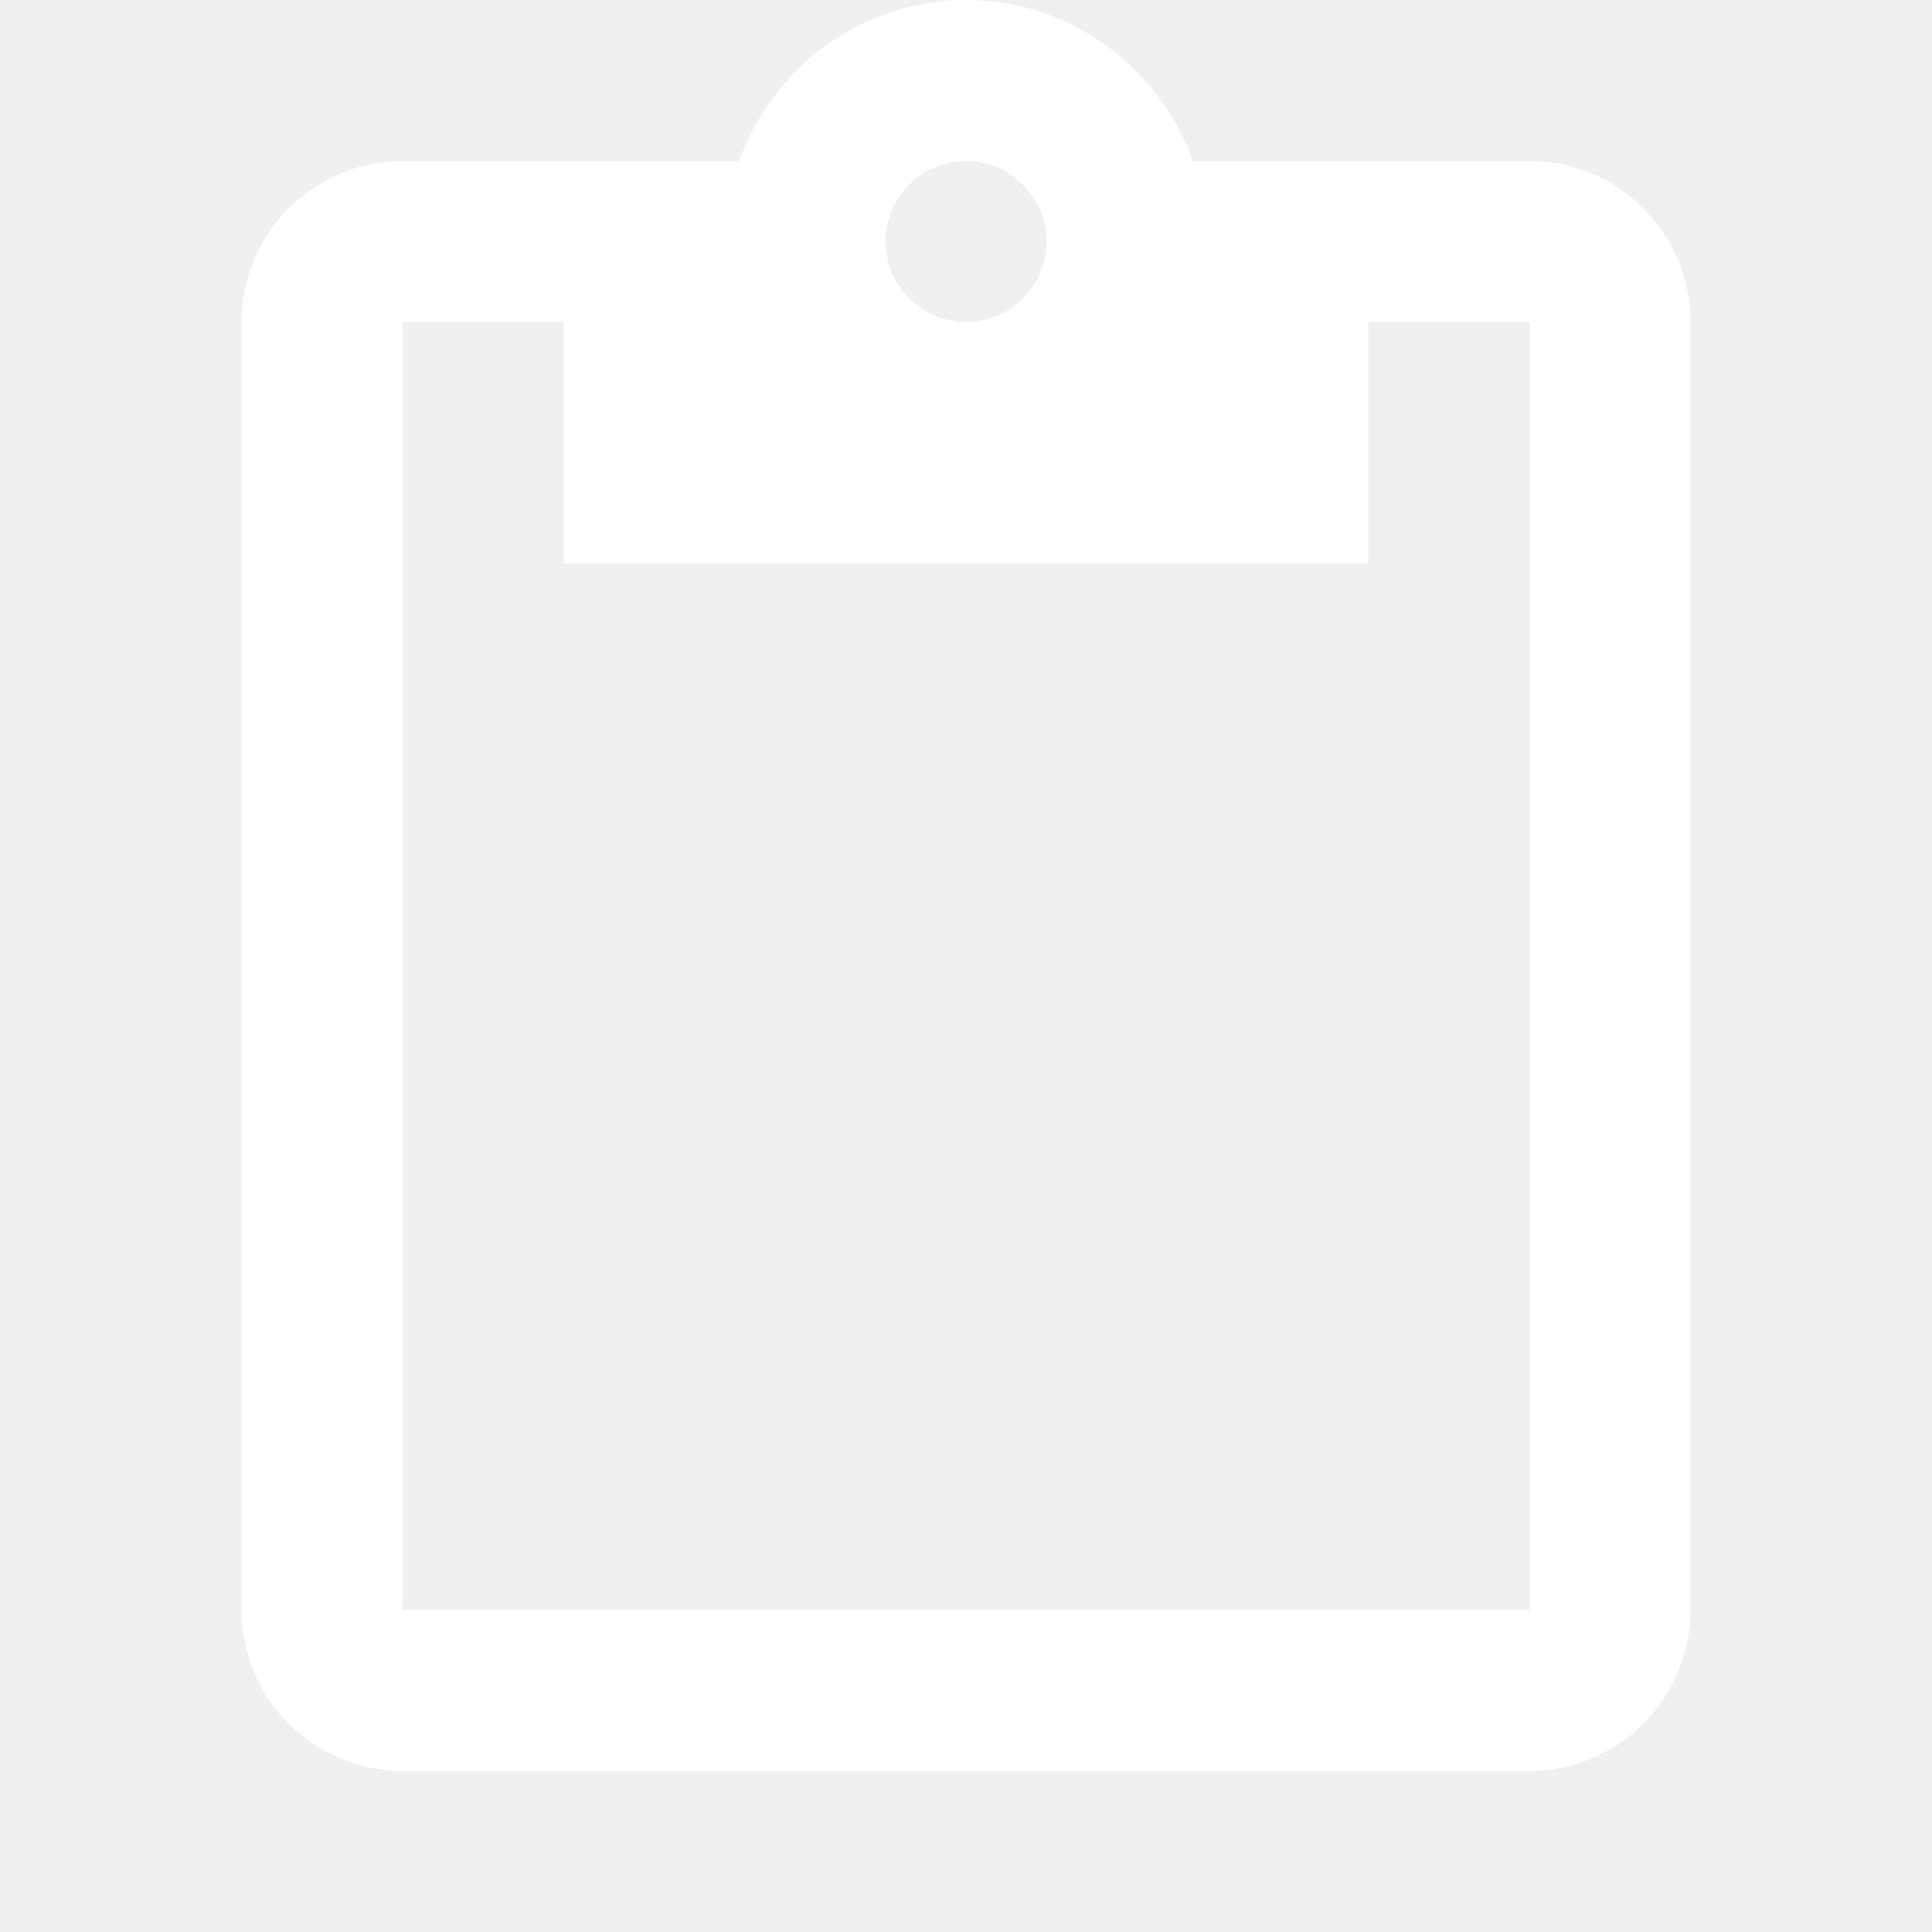
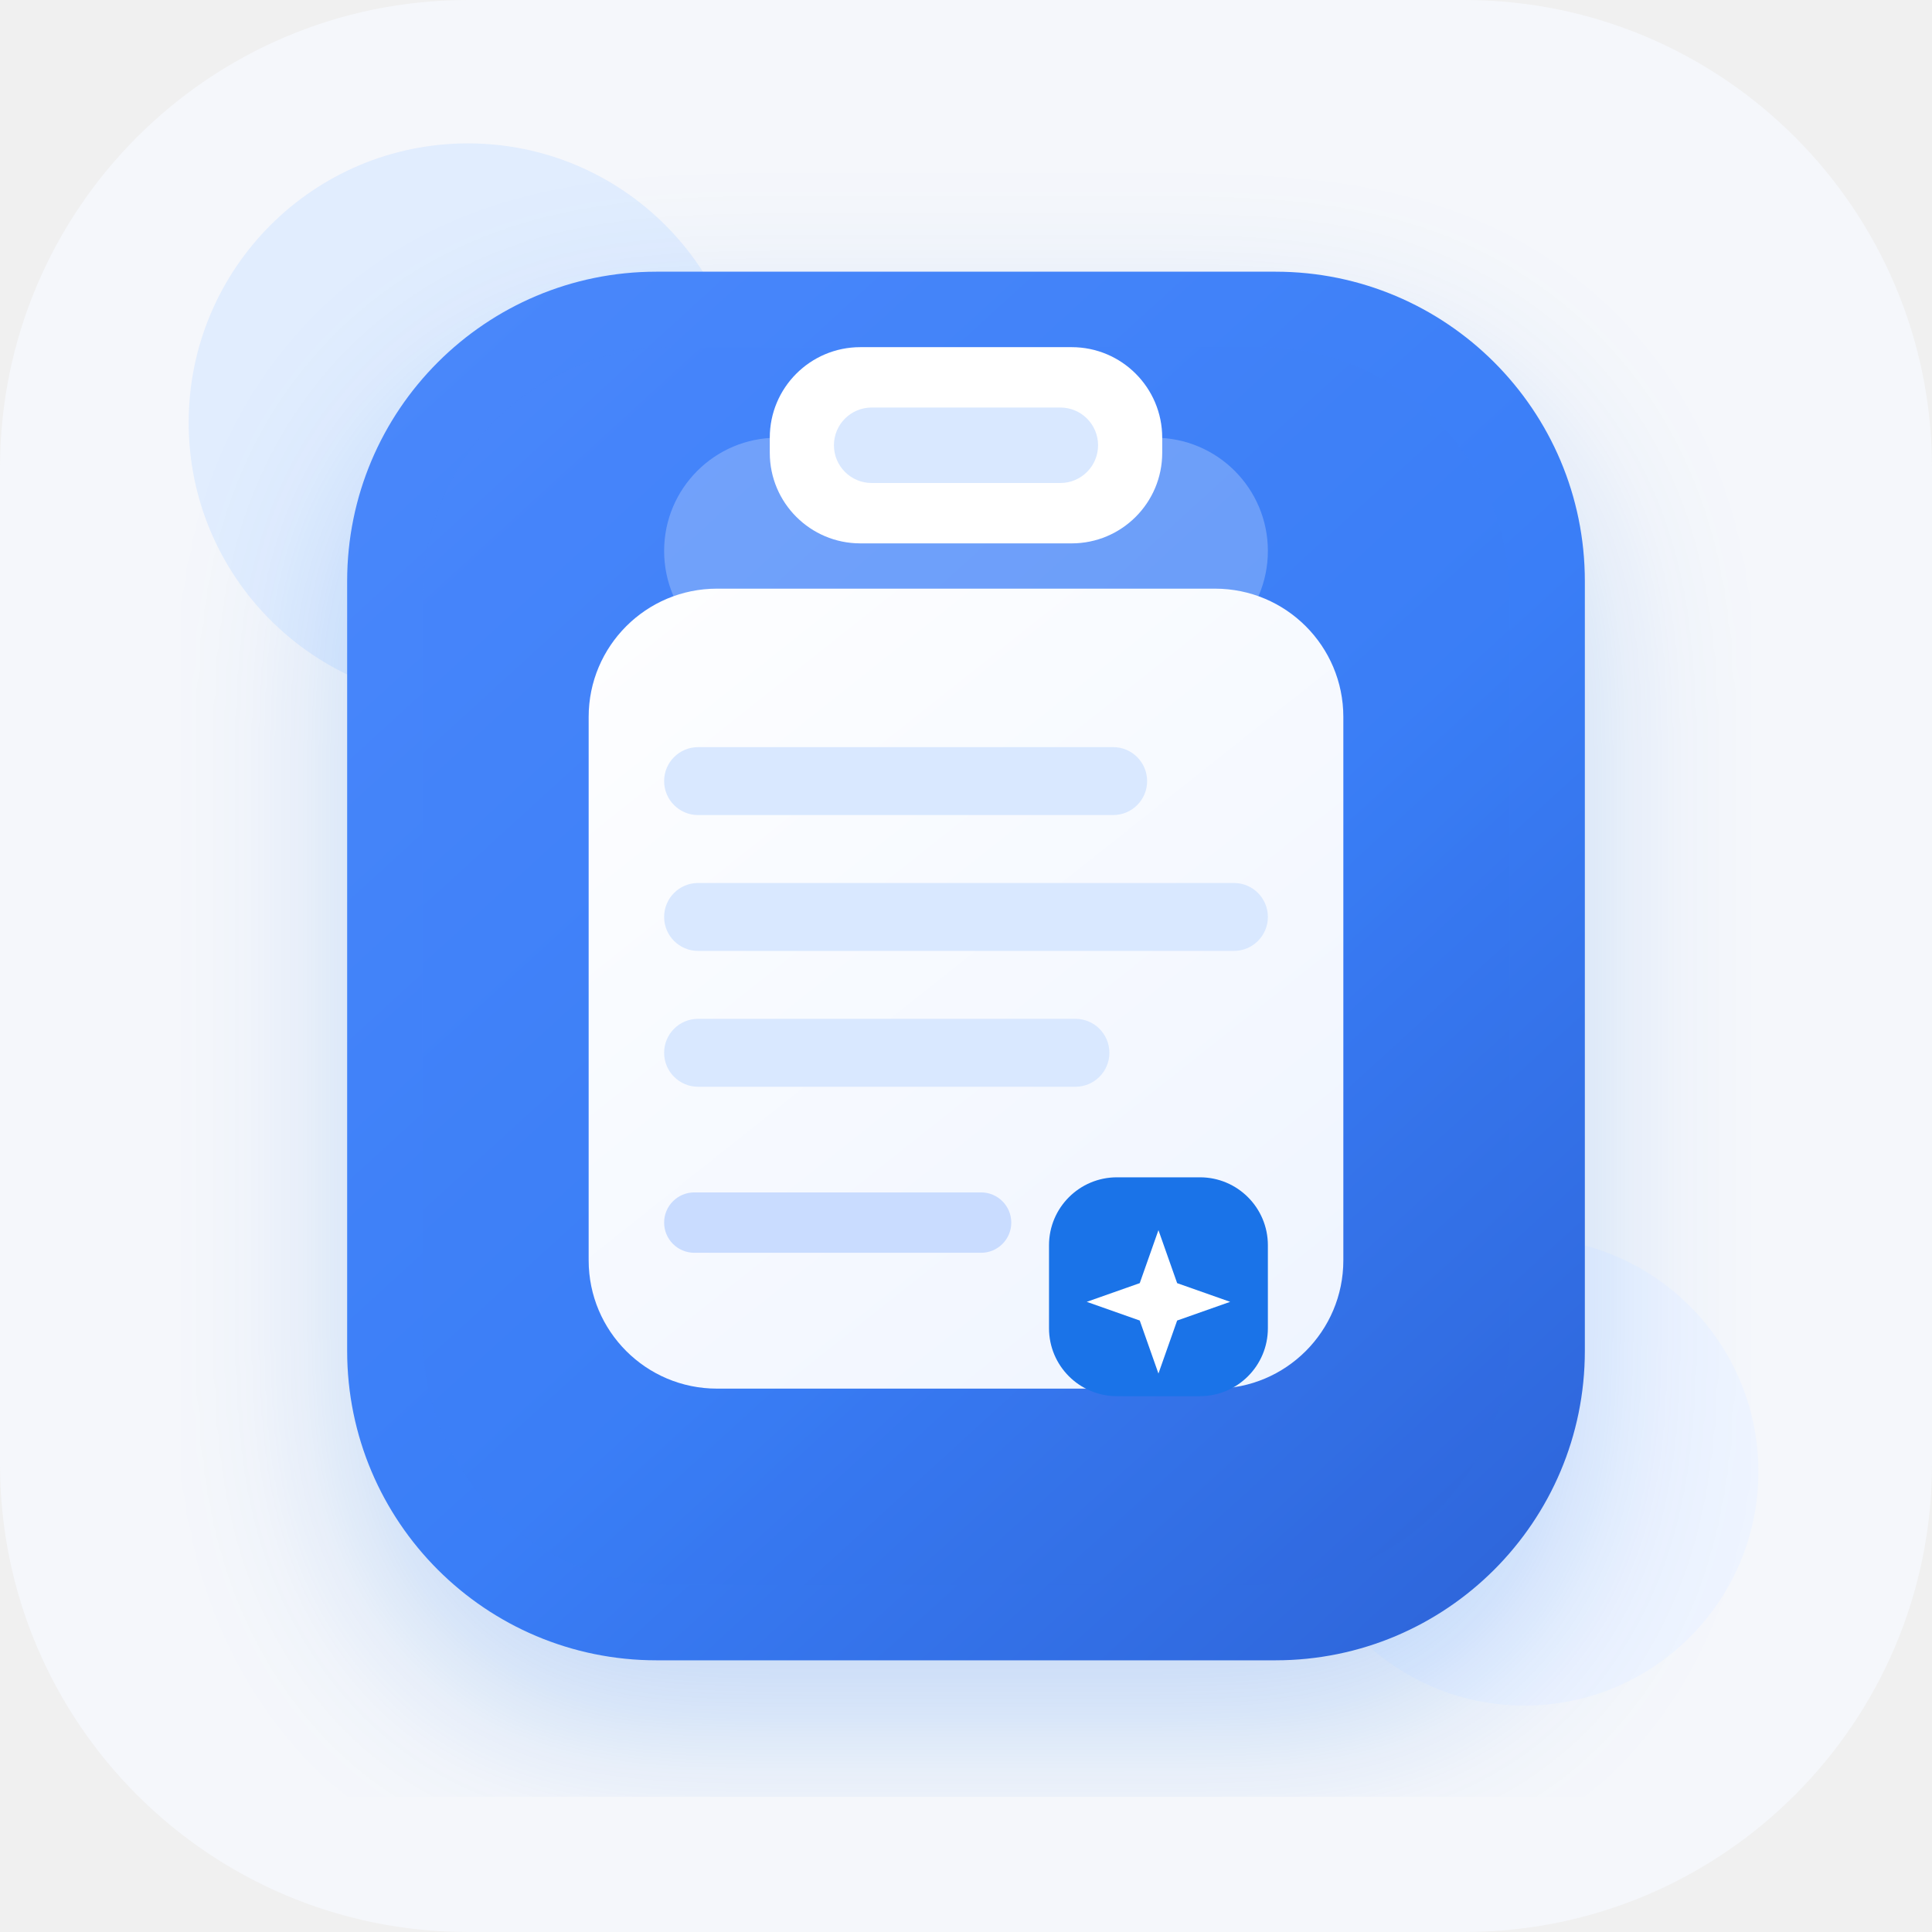
- <svg xmlns="http://www.w3.org/2000/svg" height="24px" viewBox="0 0 24 24" width="24px" fill="#FFFFFF">
-   <path d="M0 0h24v24H0V0z" fill="none" />
-   <path d="M19 2h-4.18C14.4.84 13.3 0 12 0S9.6.84 9.18 2H5c-1.1 0-2 .9-2 2v16c0 1.1.9 2 2 2h14c1.1 0 2-.9 2-2V4c0-1.1-.9-2-2-2zm-7 0c.55 0 1 .45 1 1s-.45 1-1 1-1-.45-1-1 .45-1 1-1zm7 18H5V4h2v3h10V4h2v16z" />
+ <svg xmlns="http://www.w3.org/2000/svg" width="512" height="512" viewBox="0 0 512 512" fill="none">
+   <defs>
+     <linearGradient id="bgGradient" x1="92" y1="72" x2="428" y2="440" gradientUnits="userSpaceOnUse">
+       <stop offset="0" stop-color="#4B88FB" />
+       <stop offset="0.55" stop-color="#3A7EF7" />
+       <stop offset="1" stop-color="#2C62D6" />
+     </linearGradient>
+     <linearGradient id="paperGradient" x1="156" y1="128" x2="356" y2="380" gradientUnits="userSpaceOnUse">
+       <stop offset="0" stop-color="#FFFFFF" />
+       <stop offset="1" stop-color="#EEF4FF" />
+     </linearGradient>
+     <filter id="shadow" x="48" y="44" width="416" height="432" filterUnits="userSpaceOnUse" color-interpolation-filters="sRGB">
+       <feFlood flood-opacity="0" result="BackgroundImageFix" />
+       <feColorMatrix in="SourceAlpha" type="matrix" values="0 0 0 0 0 0 0 0 0 0 0 0 0 0 0 0 0 0 127 0" result="hardAlpha" />
+       <feOffset dy="20" />
+       <feGaussianBlur stdDeviation="22" />
+       <feColorMatrix type="matrix" values="0 0 0 0 0.102 0 0 0 0 0.451 0 0 0 0 0.91 0 0 0 0.22 0" />
+       <feBlend mode="normal" in2="BackgroundImageFix" result="effect1_dropShadow_1_1" />
+       <feBlend mode="normal" in="SourceGraphic" in2="effect1_dropShadow_1_1" result="shape" />
+     </filter>
+   </defs>
+   <rect width="512" height="512" rx="124" fill="#F5F7FB" />
+   <circle cx="124" cy="112" r="74" fill="#D9E8FF" fill-opacity="0.7" />
+   <circle cx="404" cy="390" r="62" fill="#EEF4FF" />
+   <g filter="url(#shadow)">
+     <rect x="92" y="72" width="328" height="368" rx="82" fill="url(#bgGradient)" />
+     <rect x="112" y="92" width="288" height="328" rx="66" fill="url(#bgGradient)" fill-opacity="0.92" />
+     <rect x="176" y="116" width="160" height="60" rx="30" fill="#FFFFFF" fill-opacity="0.24" />
+     <rect x="204" y="92" width="104" height="52" rx="24" fill="#FFFFFF" />
+     <rect x="221" y="108" width="70" height="20" rx="10" fill="#D9E8FF" />
+     <rect x="156" y="156" width="200" height="212" rx="34" fill="url(#paperGradient)" />
+     <rect x="176" y="198" width="128" height="18" rx="9" fill="#D9E8FF" />
+     <rect x="176" y="234" width="160" height="18" rx="9" fill="#D9E8FF" />
+     <rect x="176" y="270" width="118" height="18" rx="9" fill="#D9E8FF" />
+     <rect x="176" y="316" width="92" height="16" rx="8" fill="#C9DCFF" />
+     <rect x="278" y="312" width="58" height="58" rx="18" fill="#1A73E8" />
+     <path d="M307 326L311.955 340.045L326 345L311.955 349.955L307 364L302.045 349.955L288 345L302.045 340.045L307 326Z" fill="white" />
+   </g>
</svg>
